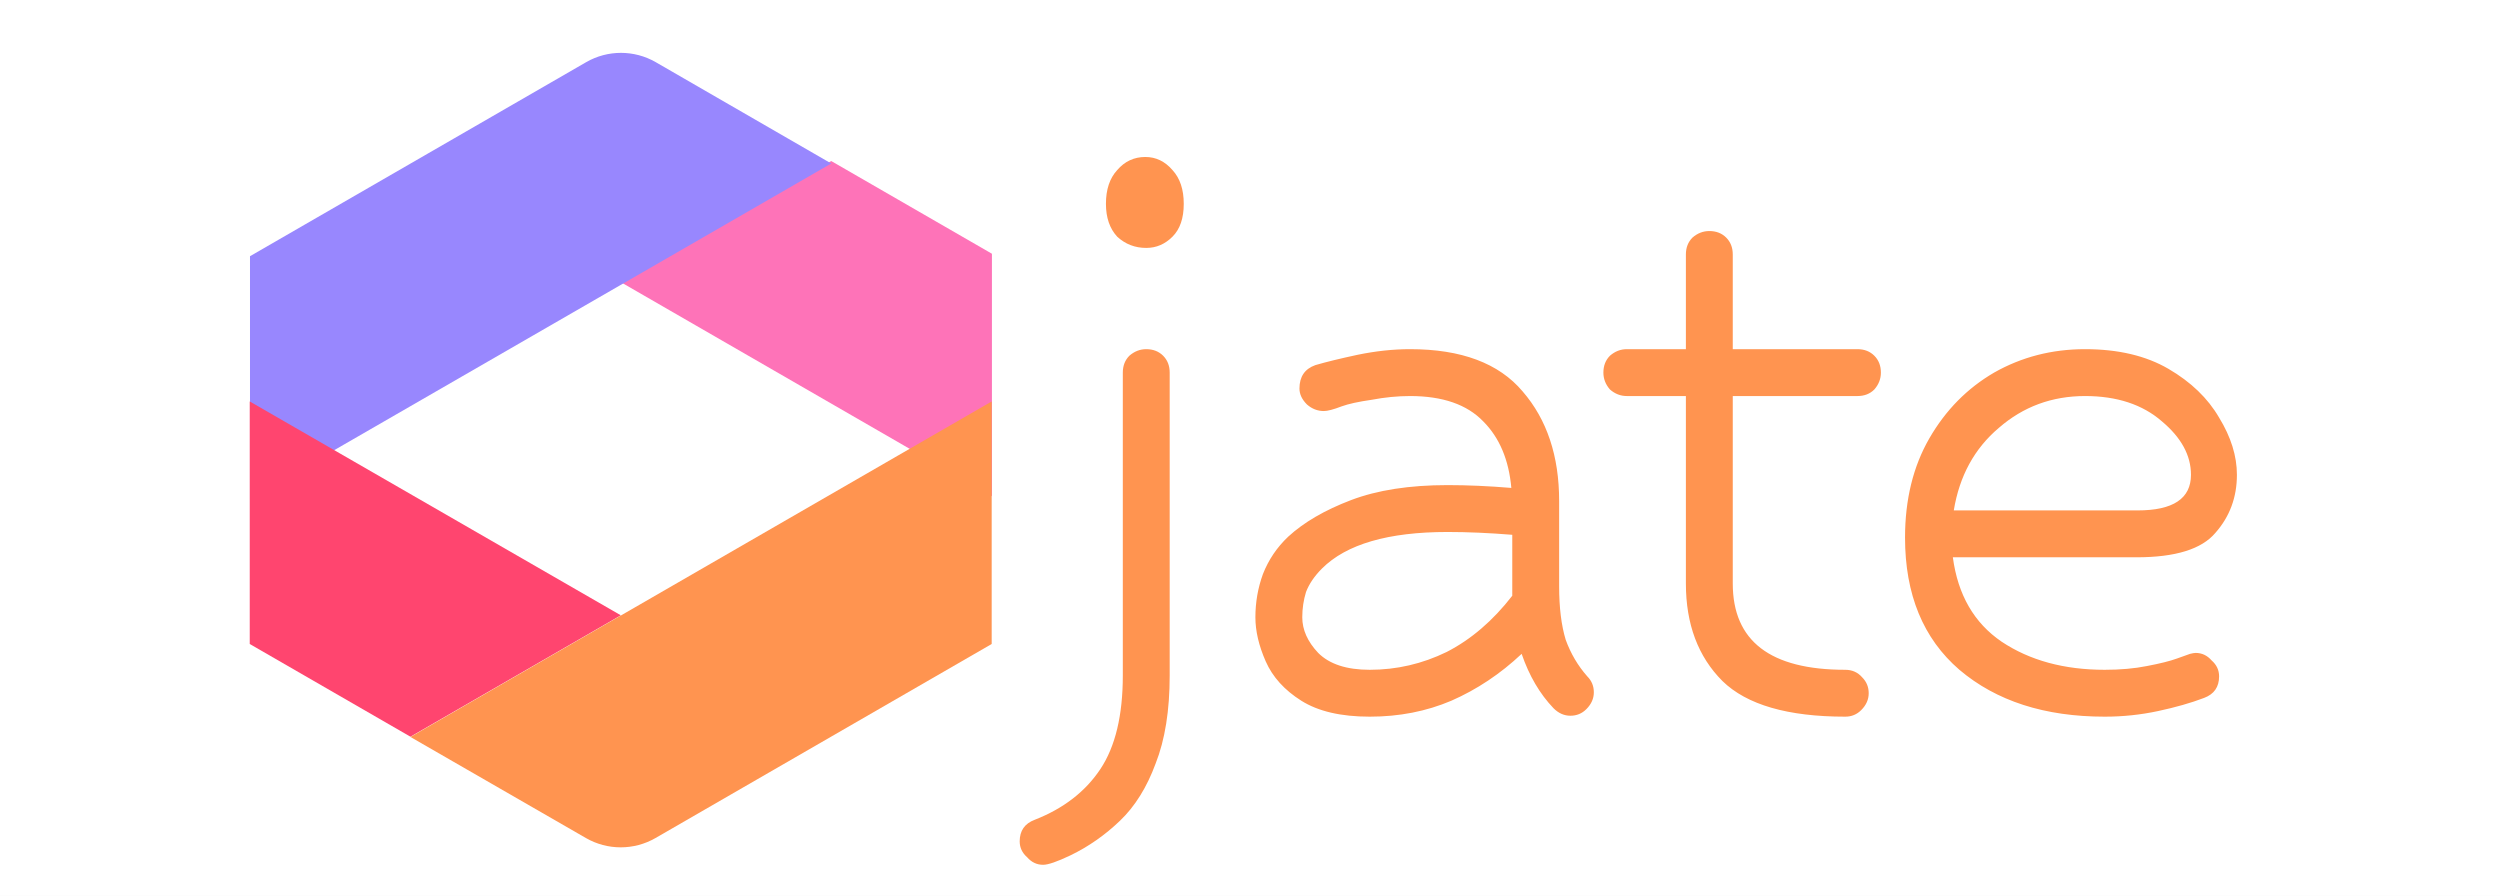
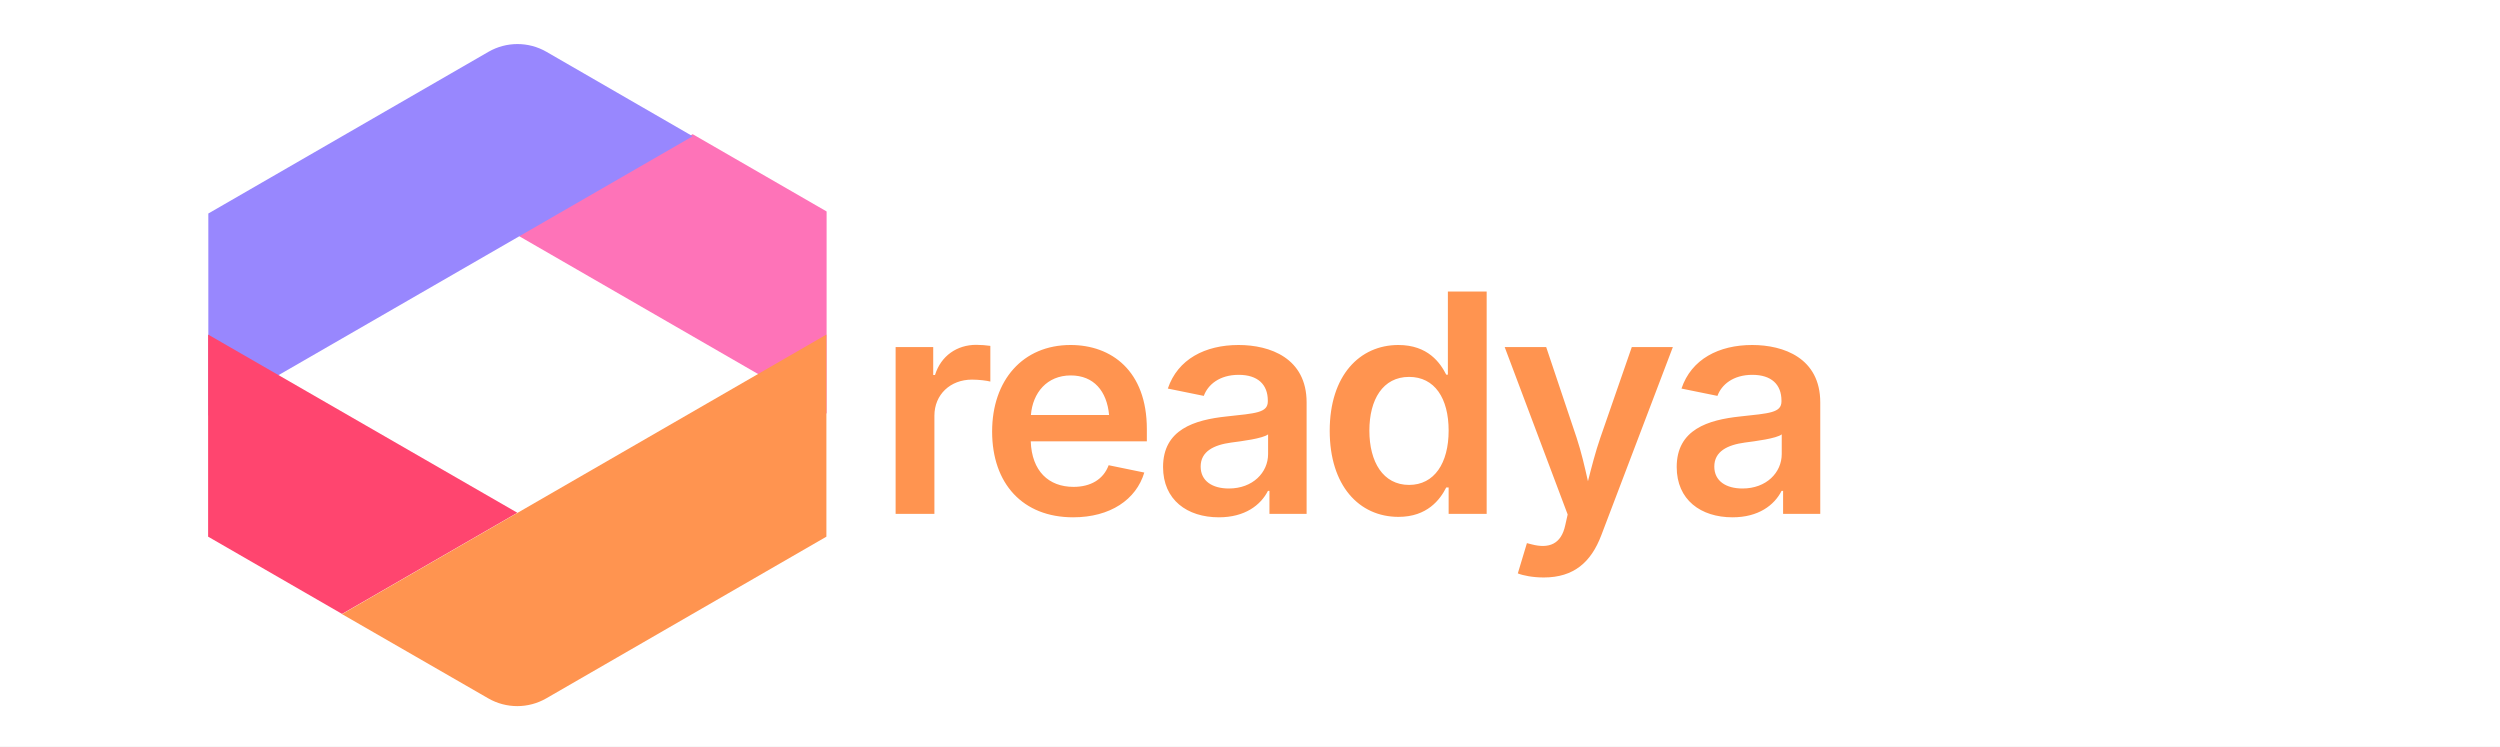
- <svg xmlns="http://www.w3.org/2000/svg" width="600" height="215" viewBox="0 0 600 215" fill="none">
-   <rect width="600" height="215" fill="white" />
+ <svg xmlns="http://www.w3.org/2000/svg" width="720" height="215" viewBox="0 0 720 215" fill="none">
+   <rect width="720" height="215" fill="white" />
  <path d="M149 67.721L238.062 119.106V60.898L199.494 38.647L149 67.721Z" fill="#FE73B8" />
  <path d="M157.366 14.913C152.204 11.946 145.855 11.946 140.693 14.913L59.997 61.491V119.699L199.495 39.24L157.366 14.913Z" fill="#9887FE" />
  <path d="M149 147.676L59.937 96.35V154.559L98.505 176.809L149 147.676Z" fill="#FF456F" />
  <path d="M140.634 201.137C145.796 204.104 152.145 204.104 157.307 201.137L238.003 154.559V96.35L98.505 176.869L140.634 201.137Z" fill="#FF9450" />
-   <path d="M274.875 37.675C277.425 37.675 279.6 38.725 281.4 40.825C283.2 42.775 284.1 45.475 284.1 48.925C284.1 52.375 283.2 55 281.4 56.8C279.6 58.6 277.5 59.5 275.1 59.5C272.4 59.5 270.075 58.6 268.125 56.8C266.325 54.85 265.425 52.225 265.425 48.925C265.425 45.475 266.325 42.775 268.125 40.825C269.925 38.725 272.175 37.675 274.875 37.675ZM248.325 196.75C255.225 194.05 260.475 190 264.075 184.6C267.675 179.2 269.475 171.7 269.475 162.1V89.425C269.475 87.775 270 86.425 271.05 85.375C272.25 84.325 273.6 83.8 275.1 83.8C276.75 83.8 278.1 84.325 279.15 85.375C280.2 86.425 280.725 87.775 280.725 89.425V162.1C280.725 170.5 279.6 177.55 277.35 183.25C275.25 188.95 272.4 193.525 268.8 196.975C265.2 200.425 261.225 203.2 256.875 205.3C253.725 206.8 251.55 207.55 250.35 207.55C248.85 207.55 247.575 206.95 246.525 205.75C245.325 204.7 244.725 203.425 244.725 201.925C244.725 199.375 245.925 197.65 248.325 196.75ZM372.845 169.975C369.545 166.525 366.995 162.175 365.195 156.925C360.095 161.725 354.47 165.475 348.32 168.175C342.32 170.725 335.795 172 328.745 172C321.845 172 316.37 170.725 312.32 168.175C308.27 165.625 305.42 162.475 303.77 158.725C302.12 154.975 301.295 151.45 301.295 148.15C301.295 144.55 301.895 141.1 303.095 137.8C304.445 134.35 306.47 131.35 309.17 128.8C312.92 125.35 317.945 122.425 324.245 120.025C330.545 117.625 338.27 116.425 347.42 116.425C352.22 116.425 357.32 116.65 362.72 117.1C362.12 110.35 359.87 105.025 355.97 101.125C352.07 97.075 346.22 95.05 338.42 95.05C335.42 95.05 332.345 95.35 329.195 95.95C326.045 96.4 323.645 96.925 321.995 97.525C320.045 98.275 318.62 98.65 317.72 98.65C316.22 98.65 314.87 98.125 313.67 97.075C312.47 95.875 311.87 94.6 311.87 93.25C311.87 90.4 313.145 88.525 315.695 87.625C318.245 86.875 321.62 86.05 325.82 85.15C330.17 84.25 334.37 83.8 338.42 83.8C350.72 83.8 359.72 87.175 365.42 93.925C371.27 100.675 374.195 109.45 374.195 120.25V140.725C374.195 145.825 374.72 150.1 375.77 153.55C376.97 156.85 378.695 159.775 380.945 162.325C381.995 163.375 382.52 164.65 382.52 166.15C382.52 167.65 381.92 169 380.72 170.2C379.67 171.25 378.395 171.775 376.895 171.775C375.395 171.775 374.045 171.175 372.845 169.975ZM328.745 160.75C335.195 160.75 341.345 159.325 347.195 156.475C353.045 153.475 358.295 148.975 362.945 142.975V128.35C357.395 127.9 352.22 127.675 347.42 127.675C333.17 127.675 323.12 130.6 317.27 136.45C315.47 138.25 314.195 140.125 313.445 142.075C312.845 144.025 312.545 146.05 312.545 148.15C312.545 151.15 313.82 154 316.37 156.7C319.07 159.4 323.195 160.75 328.745 160.75ZM442.864 172C429.064 172 419.239 169.15 413.389 163.45C407.539 157.6 404.614 149.8 404.614 140.05V95.05H390.439C388.939 95.05 387.589 94.525 386.389 93.475C385.339 92.275 384.814 90.925 384.814 89.425C384.814 87.775 385.339 86.425 386.389 85.375C387.589 84.325 388.939 83.8 390.439 83.8H404.614V61.075C404.614 59.425 405.139 58.075 406.189 57.025C407.389 55.975 408.739 55.45 410.239 55.45C411.889 55.45 413.239 55.975 414.289 57.025C415.339 58.075 415.864 59.425 415.864 61.075V83.8H445.789C447.439 83.8 448.789 84.325 449.839 85.375C450.889 86.425 451.414 87.775 451.414 89.425C451.414 90.925 450.889 92.275 449.839 93.475C448.789 94.525 447.439 95.05 445.789 95.05H415.864V140.05C415.864 153.85 424.864 160.75 442.864 160.75C444.514 160.75 445.864 161.35 446.914 162.55C447.964 163.6 448.489 164.875 448.489 166.375C448.489 167.875 447.889 169.225 446.689 170.425C445.639 171.475 444.364 172 442.864 172ZM505.133 172C490.733 172 479.108 168.25 470.258 160.75C461.558 153.25 457.208 142.675 457.208 129.025C457.208 119.875 459.158 111.925 463.058 105.175C466.958 98.425 472.133 93.175 478.583 89.425C485.183 85.675 492.458 83.8 500.408 83.8C508.358 83.8 515.033 85.375 520.433 88.525C525.833 91.675 529.883 95.575 532.583 100.225C535.433 104.875 536.858 109.45 536.858 113.95C536.858 119.35 535.133 124 531.683 127.9C528.383 131.8 522.083 133.75 512.783 133.75H468.683C469.883 142.75 473.783 149.5 480.383 154C487.133 158.5 495.383 160.75 505.133 160.75C508.883 160.75 512.258 160.45 515.258 159.85C518.408 159.25 520.808 158.65 522.458 158.05C524.108 157.45 525.158 157.075 525.608 156.925C526.208 156.775 526.658 156.7 526.958 156.7C528.458 156.7 529.733 157.3 530.783 158.5C531.983 159.55 532.583 160.825 532.583 162.325C532.583 164.875 531.383 166.6 528.983 167.5C525.833 168.7 522.158 169.75 517.958 170.65C513.758 171.55 509.483 172 505.133 172ZM500.408 95.05C492.458 95.05 485.558 97.6 479.708 102.7C473.858 107.65 470.258 114.25 468.908 122.5H513.008C521.558 122.5 525.833 119.65 525.833 113.95C525.833 109.3 523.508 105.025 518.858 101.125C514.208 97.075 508.058 95.05 500.408 95.05Z" fill="#FF9450" />
+   <text x="252" y="148" fill="#FF9450" font-family="Inter, Geist, ui-sans-serif, system-ui, sans-serif" font-size="88" font-weight="600" letter-spacing="-3.1">readya</text>
</svg>
